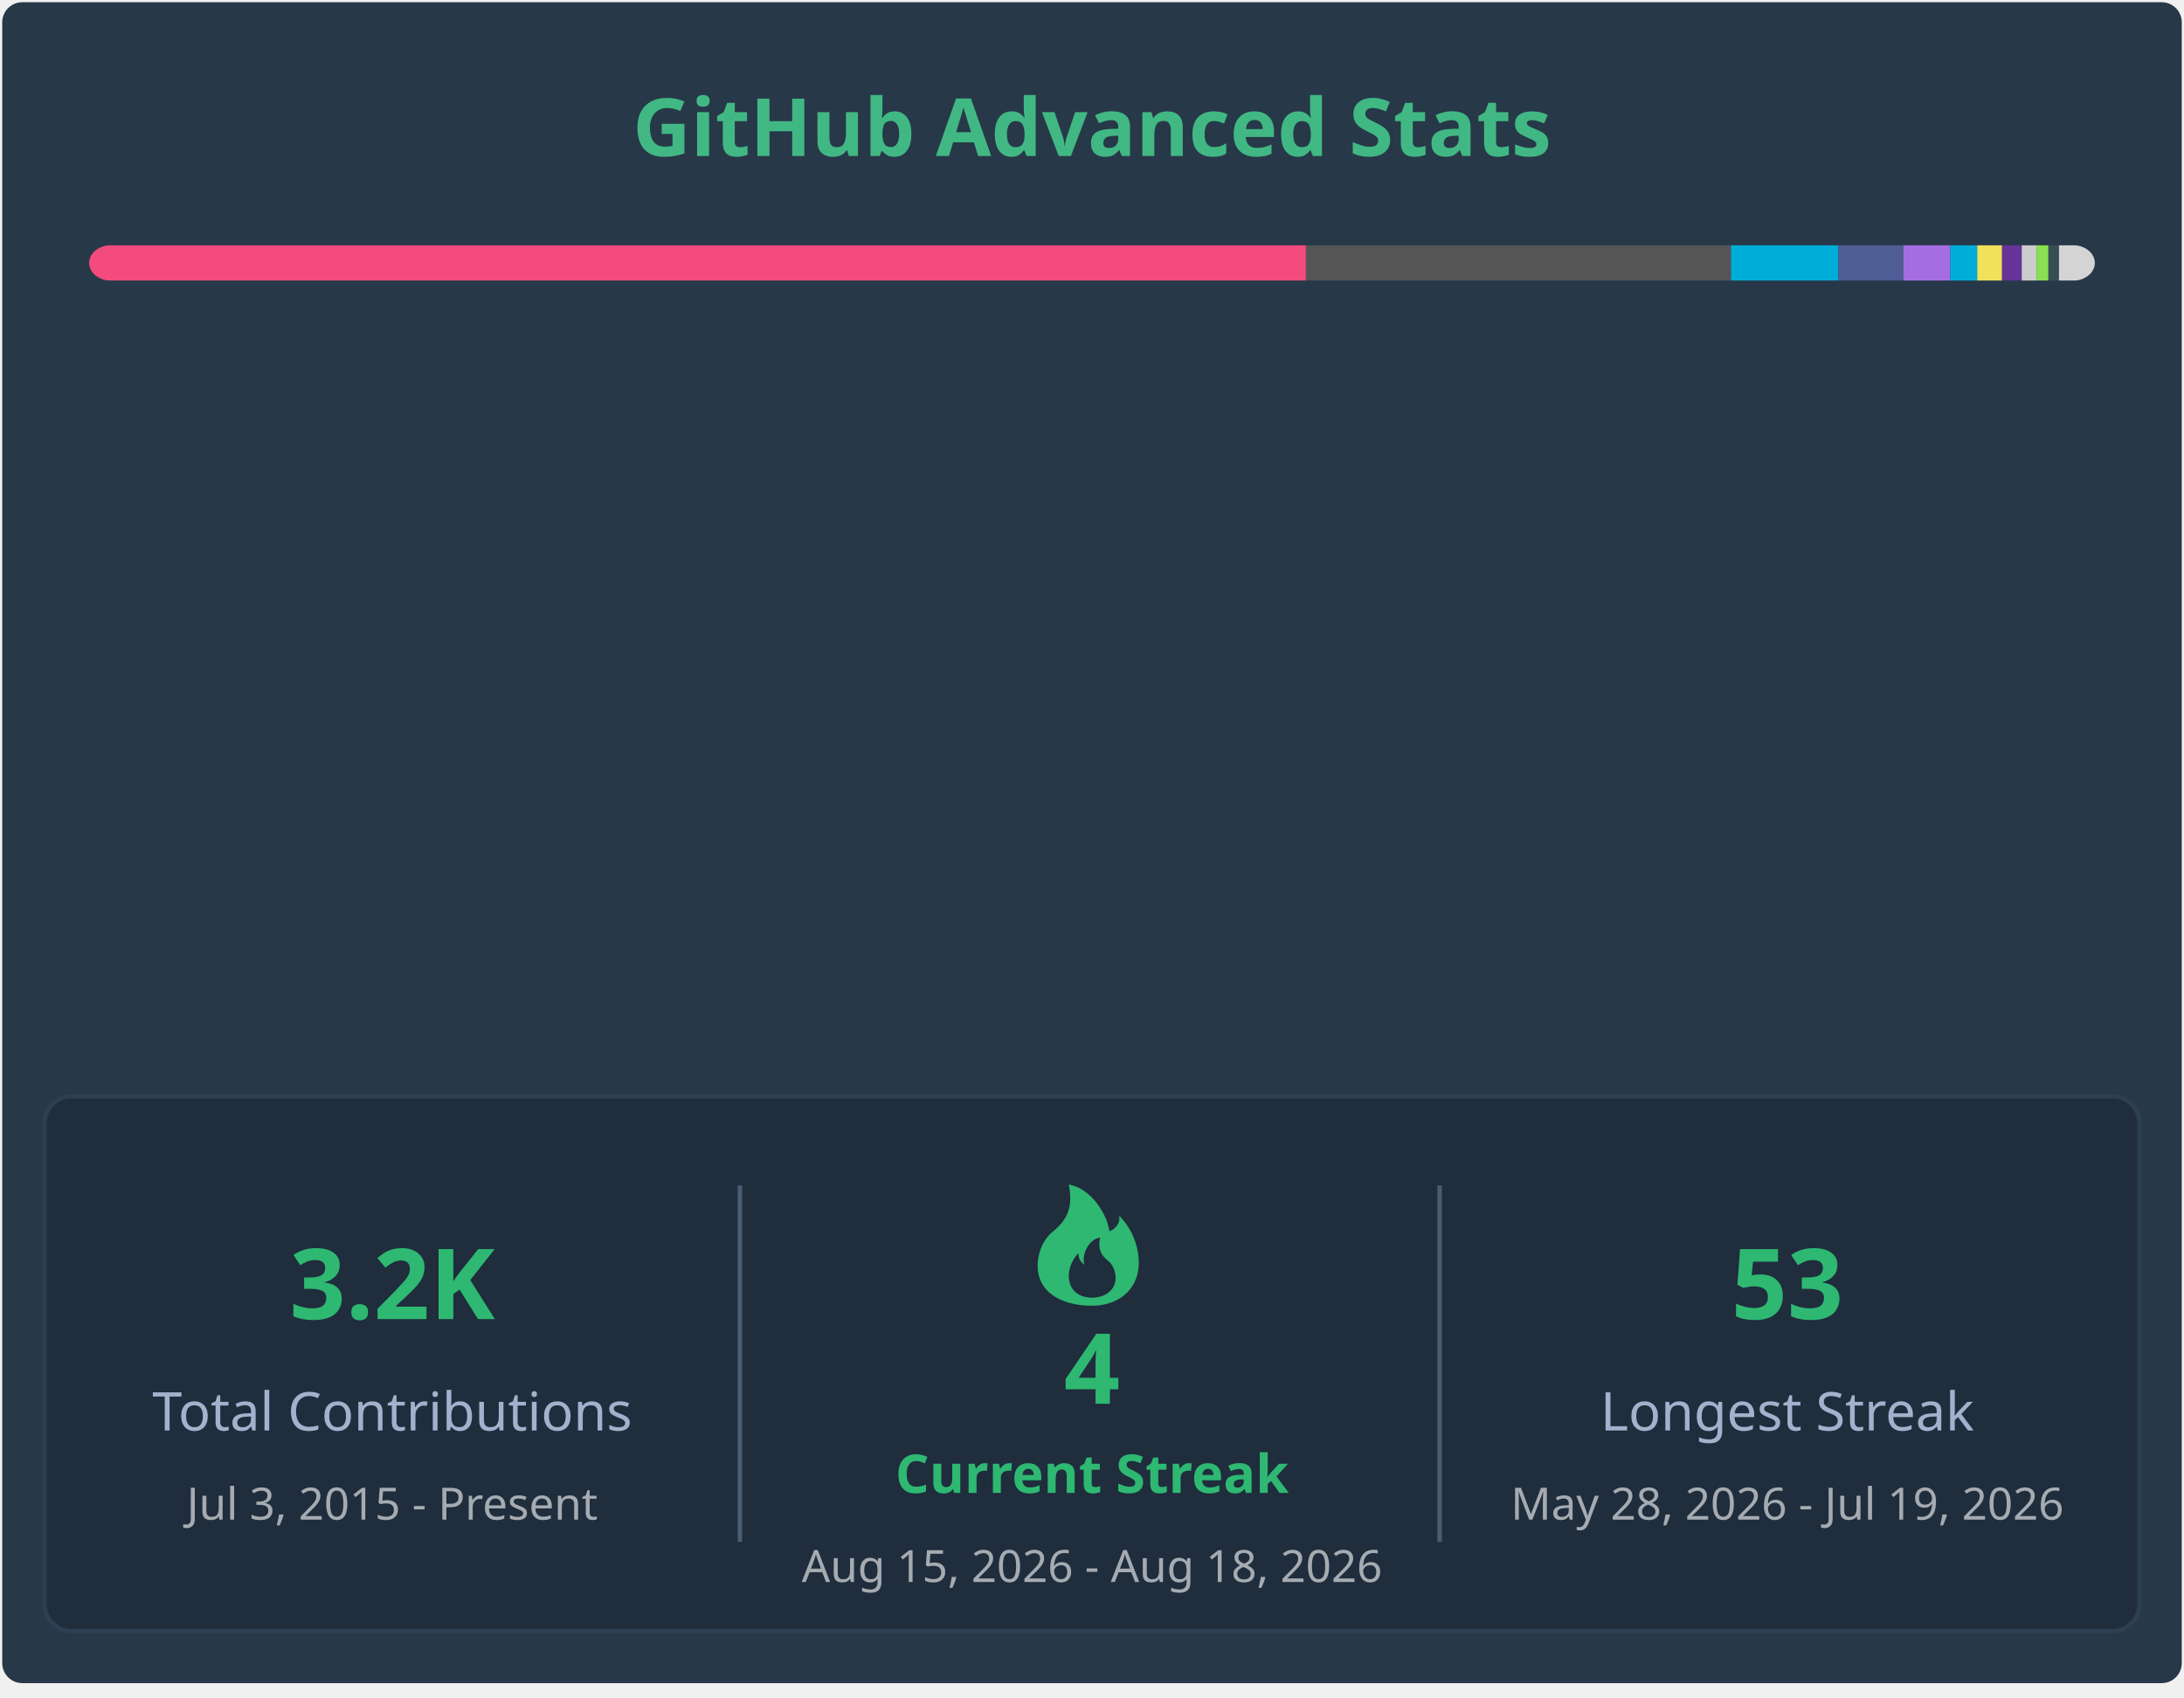
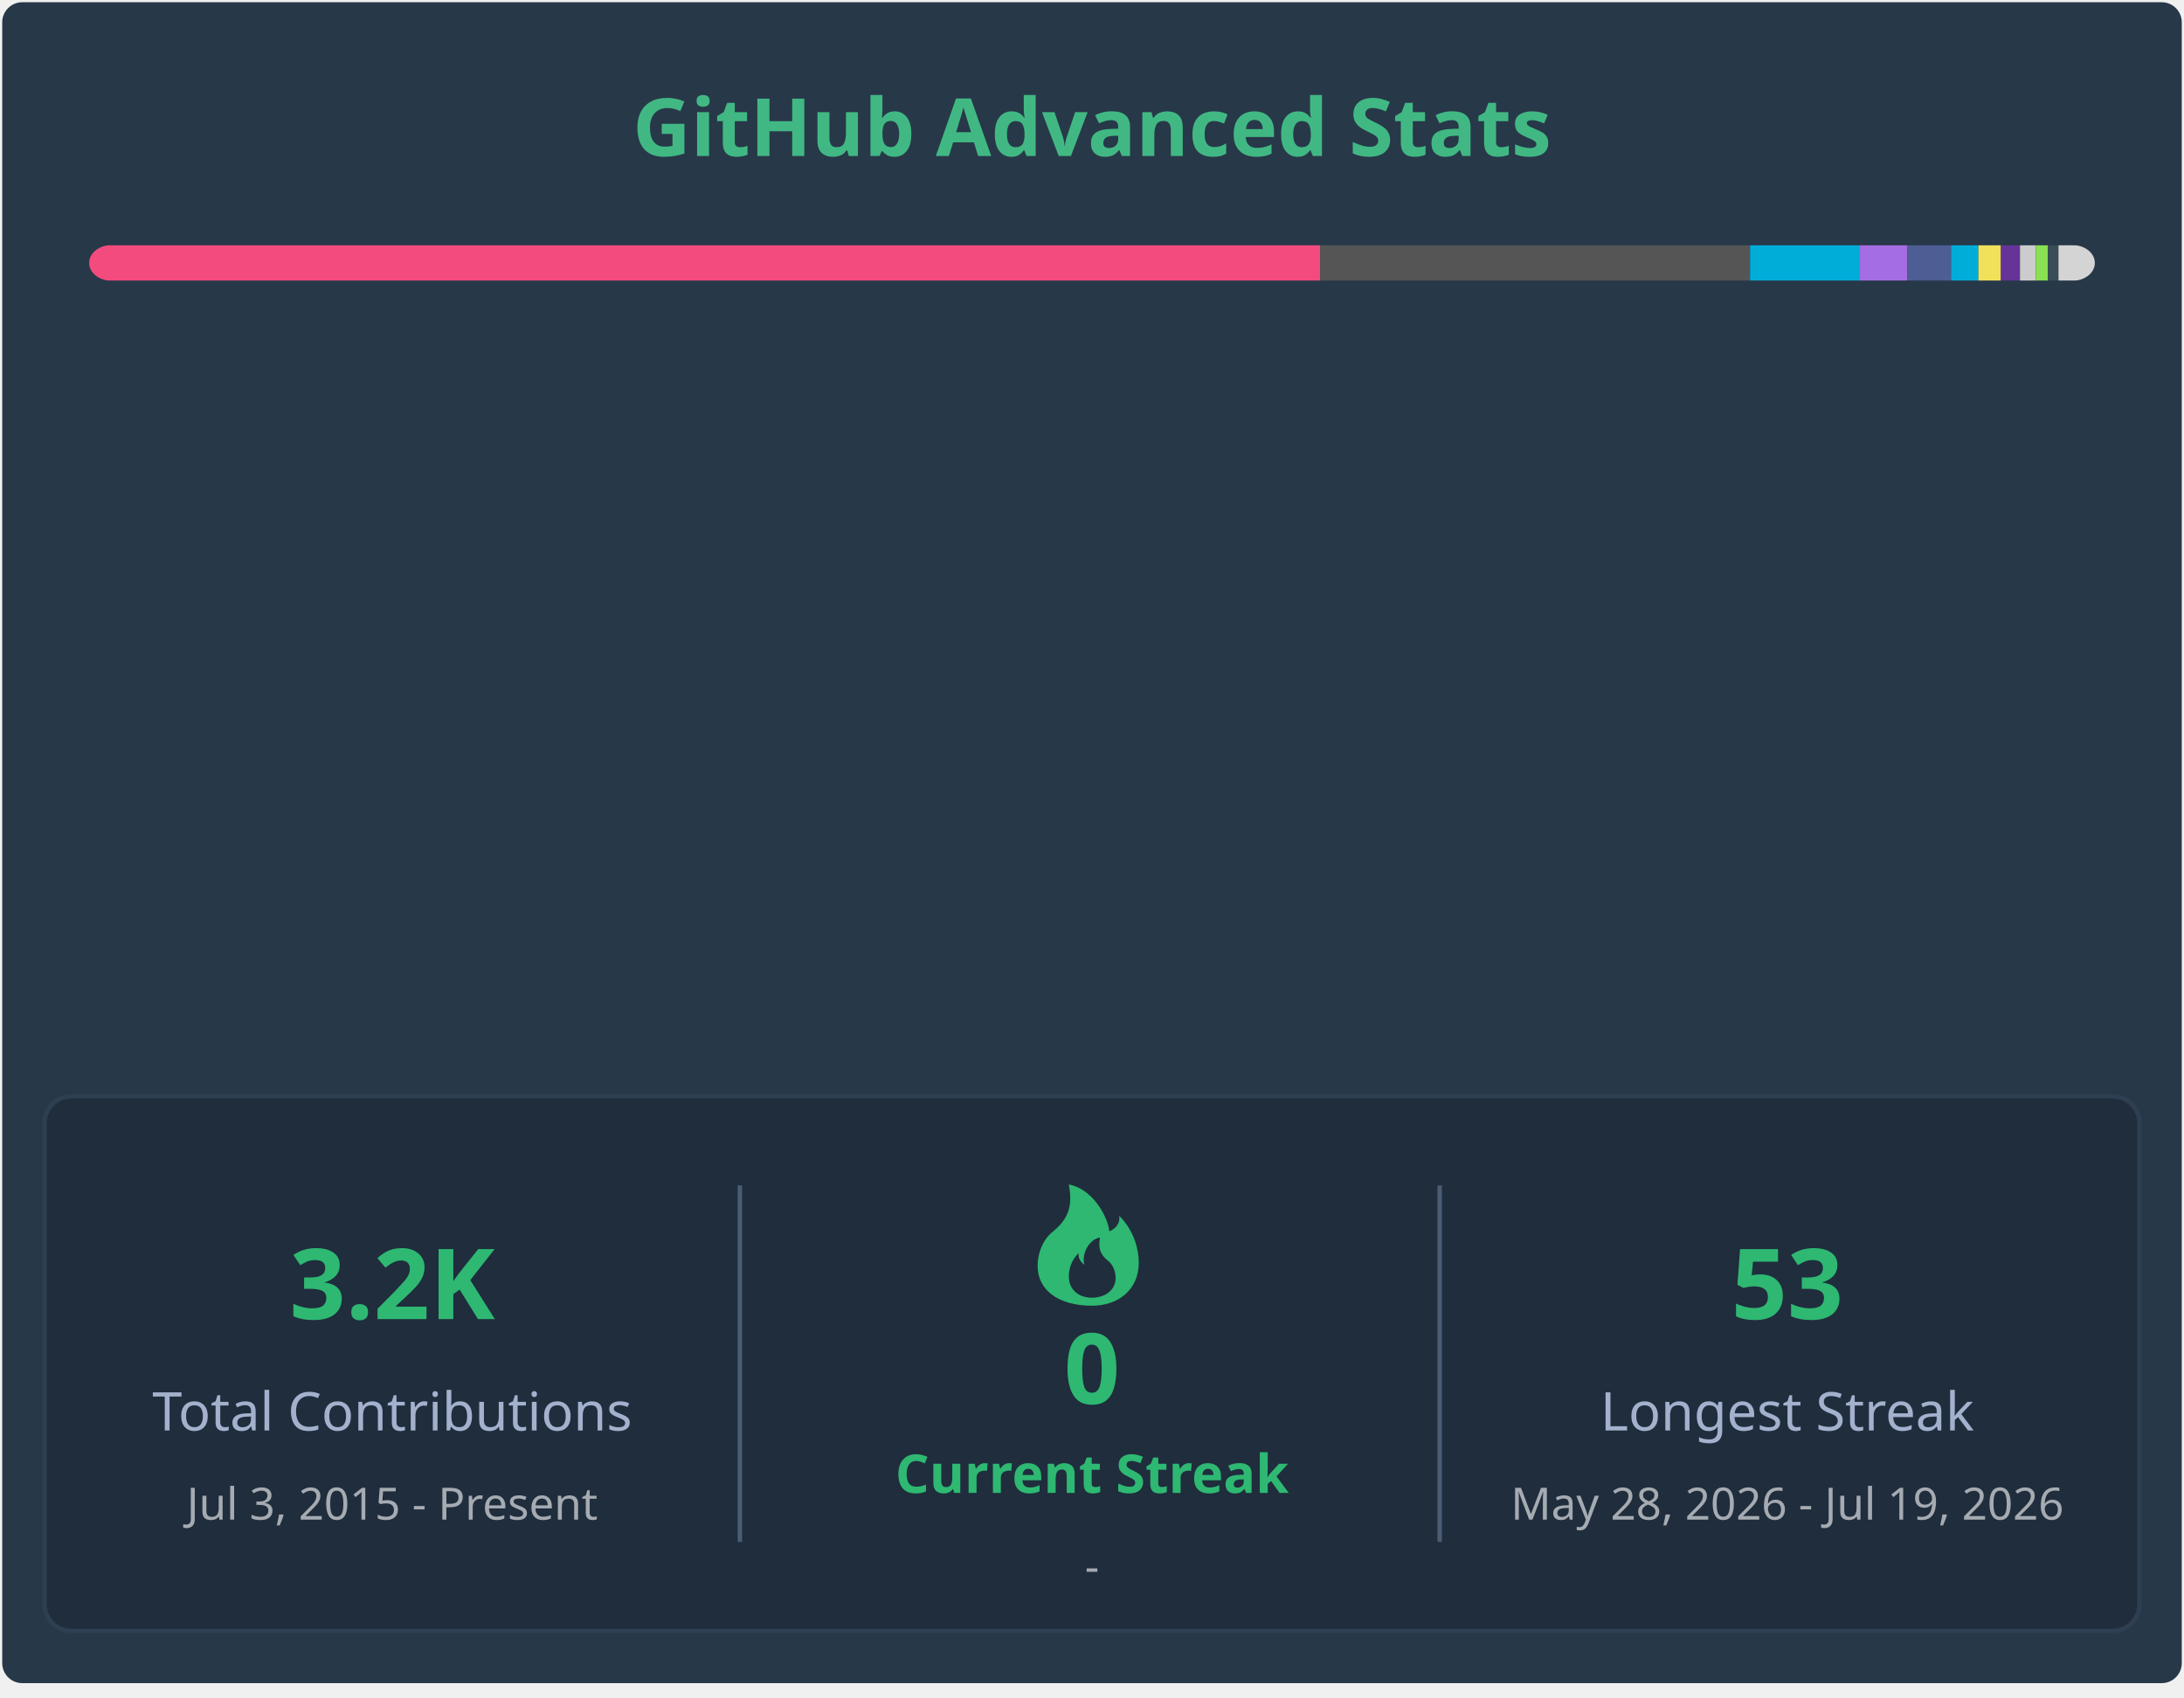
<svg xmlns="http://www.w3.org/2000/svg" width="490" height="381" viewBox="0 0 490 381" fill="none" role="img" aria-labelledby="descId">
  <style>
        .header {
            font: 600 18px 'Segoe UI', Ubuntu, Sans-Serif;
            fill: #41b883;
            animation: fadeInAnimation 0.8s ease-in-out forwards;
        }
        .stat-label {
            font: 600 12px 'Segoe UI', Ubuntu, Sans-Serif;
            fill: #fffefe;
        }
        .stat-value {
            font: 700 12px 'Segoe UI', Ubuntu, Sans-Serif;
            fill: #41b883;
        }
        .lang-name {
            font: 400 11px "Segoe UI", Ubuntu, Sans-Serif;
            fill: #fffefe;
        }
        .stagger {
            opacity: 0;
            animation: fadeInAnimation 0.3s ease-in-out forwards;
        }
        @keyframes fadeInAnimation {
            from { opacity: 0; }
            to { opacity: 1; }
        }
    </style>
  <rect x="0.5" y="0.5" rx="4.5" height="99%" stroke="#e4e2e2" width="489" fill="#273849" stroke-opacity="0" />
  <g transform="translate(245, 35)">
    <text x="0" y="0" class="header" text-anchor="middle">GitHub Advanced Stats</text>
  </g>
  <g transform="translate(20, 55)">
    <mask id="rect-mask">
      <rect x="0" y="0" width="450" height="8" fill="white" rx="5" />
    </mask>
-     <rect mask="url(#rect-mask)" x="0" y="0" width="272.994" height="8" fill="#f34b7d" />
-     <rect mask="url(#rect-mask)" x="272.994" y="0" width="95.367" height="8" fill="#555555" />
-     <rect mask="url(#rect-mask)" x="368.361" y="0" width="24.12" height="8" fill="#00ADD8" />
-     <rect mask="url(#rect-mask)" x="392.481" y="0" width="14.606" height="8" fill="#4F5D95" />
-     <rect mask="url(#rect-mask)" x="407.087" y="0" width="10.472" height="8" fill="#a56de2" />
-     <rect mask="url(#rect-mask)" x="417.559" y="0" width="6.05" height="8" fill="#00ADD8" />
-     <rect mask="url(#rect-mask)" x="423.609" y="0" width="5.571" height="8" fill="#f1e05a" />
-     <rect mask="url(#rect-mask)" x="429.179" y="0" width="4.421" height="8" fill="#663399" />
-     <rect mask="url(#rect-mask)" x="433.6" y="0" width="3.304" height="8" fill="#cccccc" />
-     <rect mask="url(#rect-mask)" x="436.905" y="0" width="2.68" height="8" fill="#89e051" />
-     <rect mask="url(#rect-mask)" x="439.585" y="0" width="2.368" height="8" fill="#384d54" />
-     <rect mask="url(#rect-mask)" x="441.952" y="0" width="8.048" height="8" fill="#d4d4d4" />
+     <rect mask="url(#rect-mask)" x="0" y="0" width="276.167" height="8" fill="#f34b7d" />
+     <rect mask="url(#rect-mask)" x="276.167" y="0" width="96.475" height="8" fill="#555555" />
+     <rect mask="url(#rect-mask)" x="372.642" y="0" width="24.654" height="8" fill="#00ADD8" />
+     <rect mask="url(#rect-mask)" x="397.296" y="0" width="10.621" height="8" fill="#a56de2" />
+     <rect mask="url(#rect-mask)" x="407.917" y="0" width="9.827" height="8" fill="#4F5D95" />
+     <rect mask="url(#rect-mask)" x="417.744" y="0" width="6.12" height="8" fill="#00ADD8" />
+     <rect mask="url(#rect-mask)" x="423.865" y="0" width="5.053" height="8" fill="#f1e05a" />
+     <rect mask="url(#rect-mask)" x="428.918" y="0" width="4.285" height="8" fill="#663399" />
+     <rect mask="url(#rect-mask)" x="433.203" y="0" width="3.539" height="8" fill="#cccccc" />
+     <rect mask="url(#rect-mask)" x="436.742" y="0" width="2.706" height="8" fill="#89e051" />
+     <rect mask="url(#rect-mask)" x="439.449" y="0" width="2.39" height="8" fill="#384d54" />
+     <rect mask="url(#rect-mask)" x="441.838" y="0" width="8.162" height="8" fill="#d4d4d4" />
    <g transform="translate(5, 25)">
      <g transform="translate(0, 0)">
        <g transform="translate(0, 0)">
          <g transform="translate(0, 0)" class="stagger" style="animation-delay: 450ms">
            <circle cx="5" cy="6" r="5" fill="#f34b7d" />
-             <text x="15" y="10" class="lang-name">C++ 60.67%</text>
+             <text x="15" y="10" class="lang-name">C++ 61.37%</text>
          </g>
          <g transform="translate(0, 25)" class="stagger" style="animation-delay: 550ms">
            <circle cx="5" cy="6" r="5" fill="#555555" />
-             <text x="15" y="10" class="lang-name">C 21.19%</text>
+             <text x="15" y="10" class="lang-name">C 21.44%</text>
          </g>
          <g transform="translate(0, 50)" class="stagger" style="animation-delay: 650ms">
            <circle cx="5" cy="6" r="5" fill="#00ADD8" />
-             <text x="15" y="10" class="lang-name">Go 5.36%</text>
+             <text x="15" y="10" class="lang-name">Go 5.48%</text>
          </g>
          <g transform="translate(0, 75)" class="stagger" style="animation-delay: 750ms">
-             <circle cx="5" cy="6" r="5" fill="#4F5D95" />
-             <text x="15" y="10" class="lang-name">PHP 3.25%</text>
+             <circle cx="5" cy="6" r="5" fill="#a56de2" />
+             <text x="15" y="10" class="lang-name">Vala 2.36%</text>
          </g>
          <g transform="translate(0, 100)" class="stagger" style="animation-delay: 850ms">
-             <circle cx="5" cy="6" r="5" fill="#a56de2" />
-             <text x="15" y="10" class="lang-name">Vala 2.33%</text>
+             <circle cx="5" cy="6" r="5" fill="#4F5D95" />
+             <text x="15" y="10" class="lang-name">PHP 2.18%</text>
          </g>
          <g transform="translate(0, 125)" class="stagger" style="animation-delay: 950ms">
            <circle cx="5" cy="6" r="5" fill="#00ADD8" />
-             <text x="15" y="10" class="lang-name">Go Template 1.34%</text>
+             <text x="15" y="10" class="lang-name">Go Template 1.36%</text>
          </g>
        </g>
        <g transform="translate(130, 0)">
          <g transform="translate(0, 0)" class="stagger" style="animation-delay: 450ms">
            <circle cx="5" cy="6" r="5" fill="#f1e05a" />
-             <text x="15" y="10" class="lang-name">JavaScript 1.24%</text>
+             <text x="15" y="10" class="lang-name">JavaScript 1.12%</text>
          </g>
          <g transform="translate(0, 25)" class="stagger" style="animation-delay: 550ms">
            <circle cx="5" cy="6" r="5" fill="#663399" />
-             <text x="15" y="10" class="lang-name">CSS 0.98%</text>
+             <text x="15" y="10" class="lang-name">CSS 0.95%</text>
          </g>
          <g transform="translate(0, 50)" class="stagger" style="animation-delay: 650ms">
            <circle cx="5" cy="6" r="5" fill="#cccccc" />
-             <text x="15" y="10" class="lang-name">Gettext Catalog 0.73%</text>
+             <text x="15" y="10" class="lang-name">Gettext Catalog 0.79%</text>
          </g>
          <g transform="translate(0, 75)" class="stagger" style="animation-delay: 750ms">
            <circle cx="5" cy="6" r="5" fill="#89e051" />
            <text x="15" y="10" class="lang-name">Shell 0.60%</text>
          </g>
          <g transform="translate(0, 100)" class="stagger" style="animation-delay: 850ms">
            <circle cx="5" cy="6" r="5" fill="#384d54" />
            <text x="15" y="10" class="lang-name">Dockerfile 0.53%</text>
          </g>
          <g transform="translate(0, 125)" class="stagger" style="animation-delay: 950ms">
            <circle cx="5" cy="6" r="5" fill="#d4d4d4" />
-             <text x="15" y="10" class="lang-name">Others 1.79%</text>
+             <text x="15" y="10" class="lang-name">Others 1.81%</text>
          </g>
        </g>
      </g>
      <g transform="translate(295, 2)">
        <g transform="translate(0, 2)" class="stagger" style="animation-delay: 0ms">
          <text x="0" y="10" class="stat-label">Total Commits:</text>
          <text x="115" y="10" class="stat-value">1.7K</text>
        </g>
        <g transform="translate(0, 24)" class="stagger" style="animation-delay: 100ms">
          <text x="0" y="10" class="stat-label">Merged PRs:</text>
          <text x="115" y="10" class="stat-value">156</text>
        </g>
        <g transform="translate(0, 46)" class="stagger" style="animation-delay: 200ms">
          <text x="0" y="10" class="stat-label">Code Reviews:</text>
          <text x="115" y="10" class="stat-value">5</text>
        </g>
        <g transform="translate(0, 68)" class="stagger" style="animation-delay: 300ms">
          <text x="0" y="10" class="stat-label">Total Issues:</text>
          <text x="115" y="10" class="stat-value">117</text>
        </g>
        <g transform="translate(0, 90)" class="stagger" style="animation-delay: 400ms">
          <text x="0" y="10" class="stat-label">Total Stars:</text>
          <text x="115" y="10" class="stat-value">6</text>
        </g>
        <g transform="translate(0, 112)" class="stagger" style="animation-delay: 500ms">
          <text x="0" y="10" class="stat-label">Total Repositories:</text>
-           <text x="115" y="10" class="stat-value">17</text>
+           <text x="115" y="10" class="stat-value">16</text>
        </g>
        <g transform="translate(0, 134)" class="stagger" style="animation-delay: 600ms">
          <text x="0" y="10" class="stat-label">Followers:</text>
          <text x="115" y="10" class="stat-value">12</text>
        </g>
      </g>
    </g>
  </g>
  <g transform="translate(10, 246)">
    <rect width="470" height="120" rx="6" fill="#1f2d3d" stroke="#2e3f51" stroke-width="1" />
    <g transform="translate(0, 20)">
      <text x="78" y="30" fill="#2eb872" font-family="Segoe UI, Ubuntu, sans-serif" font-weight="bold" font-size="22px" text-anchor="middle">
                3.2K
            </text>
      <text x="78" y="55" fill="#a4b1cd" font-family="Segoe UI, Ubuntu, sans-serif" font-size="12px" text-anchor="middle">
                Total Contributions
            </text>
      <text x="78" y="75" fill="#ffffff" opacity="0.6" font-family="Segoe UI, Ubuntu, sans-serif" font-size="10px" text-anchor="middle">
                Jul  3, 2015 - Present
            </text>
    </g>
    <line x1="156" y1="20" x2="156" y2="100" stroke="#4b5d73" stroke-width="1" />
    <g transform="translate(156, 15)">
      <path d="M79,32 C84.8,32 89.5,28.5 89.5,22.3 C89.5,19.7 88.6,15.3 85.1,11.8 C85.5,14.4 82.9,15.3 82.9,15.3 C82.5,11.8 79,5.7 73.8,4.8 C74.4,8.3 74.6,11.8 70.3,15.3 C68.1,17 66.8,20 66.8,23.1 C66.8,28.5 71.5,32 79,32 M79,30.2 C76.1,30.2 73.8,28.5 73.8,25.4 C73.8,24.1 74.2,21.9 76,20.2 C75.8,21.9 77.3,22.8 77.3,22.8 C76.6,20.6 78.2,17.1 80.8,16.7 C80.5,18.4 80.4,20.2 82.6,21.9 C83.7,22.8 84.3,24.3 84.3,25.8 C84.3,28.5 81.9,30.2 79,30.2" fill="#2eb872" />
      <text x="79" y="54" fill="#2eb872" font-family="Segoe UI, Ubuntu, sans-serif" font-weight="bold" font-size="22px" text-anchor="middle">
-                 4
+                 0
            </text>
      <text x="79" y="74" fill="#2eb872" font-family="Segoe UI, Ubuntu, sans-serif" font-weight="bold" font-size="12px" text-anchor="middle">
                Current Streak
            </text>
      <text x="79" y="94" fill="#ffffff" opacity="0.6" font-family="Segoe UI, Ubuntu, sans-serif" font-size="10px" text-anchor="middle">
-                 Aug 15, 2026 - Aug 18, 2026
+                  - 
            </text>
    </g>
    <line x1="313" y1="20" x2="313" y2="100" stroke="#4b5d73" stroke-width="1" />
    <g transform="translate(313, 20)">
      <text x="78" y="30" fill="#2eb872" font-family="Segoe UI, Ubuntu, sans-serif" font-weight="bold" font-size="22px" text-anchor="middle">
                53
            </text>
      <text x="78" y="55" fill="#a4b1cd" font-family="Segoe UI, Ubuntu, sans-serif" font-size="12px" text-anchor="middle">
                Longest Streak
            </text>
      <text x="78" y="75" fill="#ffffff" opacity="0.6" font-family="Segoe UI, Ubuntu, sans-serif" font-size="10px" text-anchor="middle">
                May 28, 2026 - Jul 19, 2026
            </text>
    </g>
  </g>
</svg>
